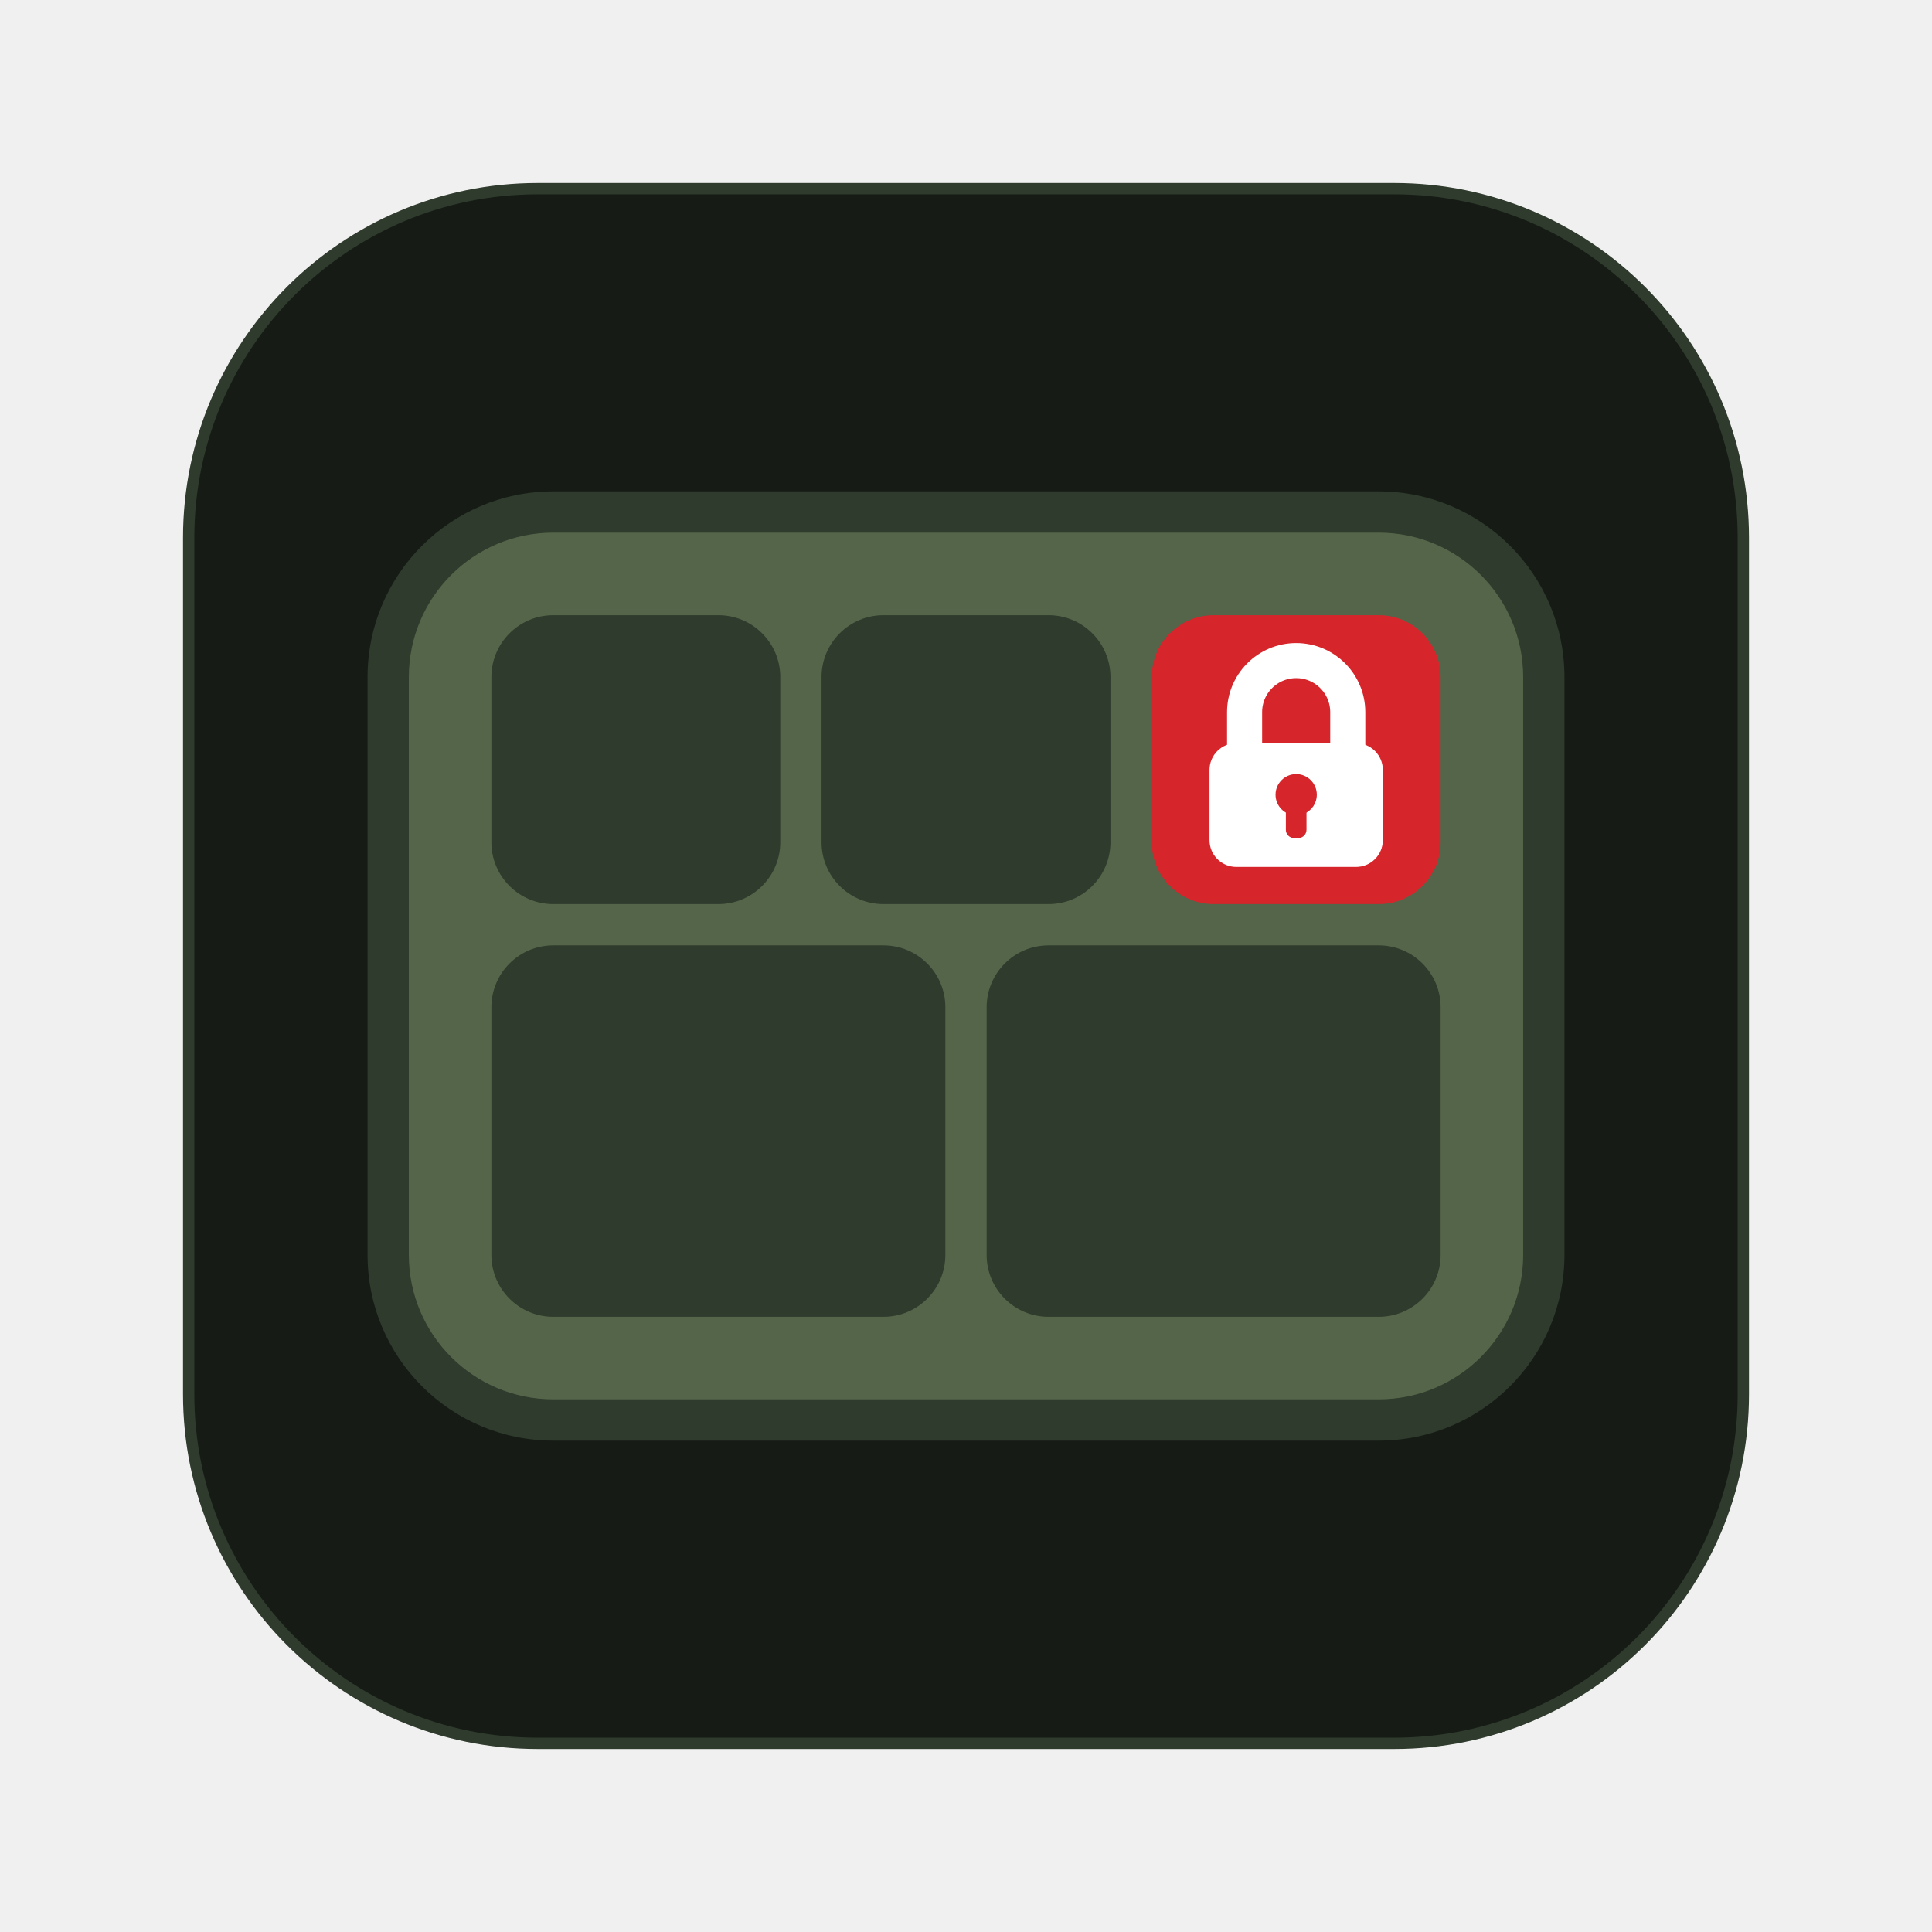
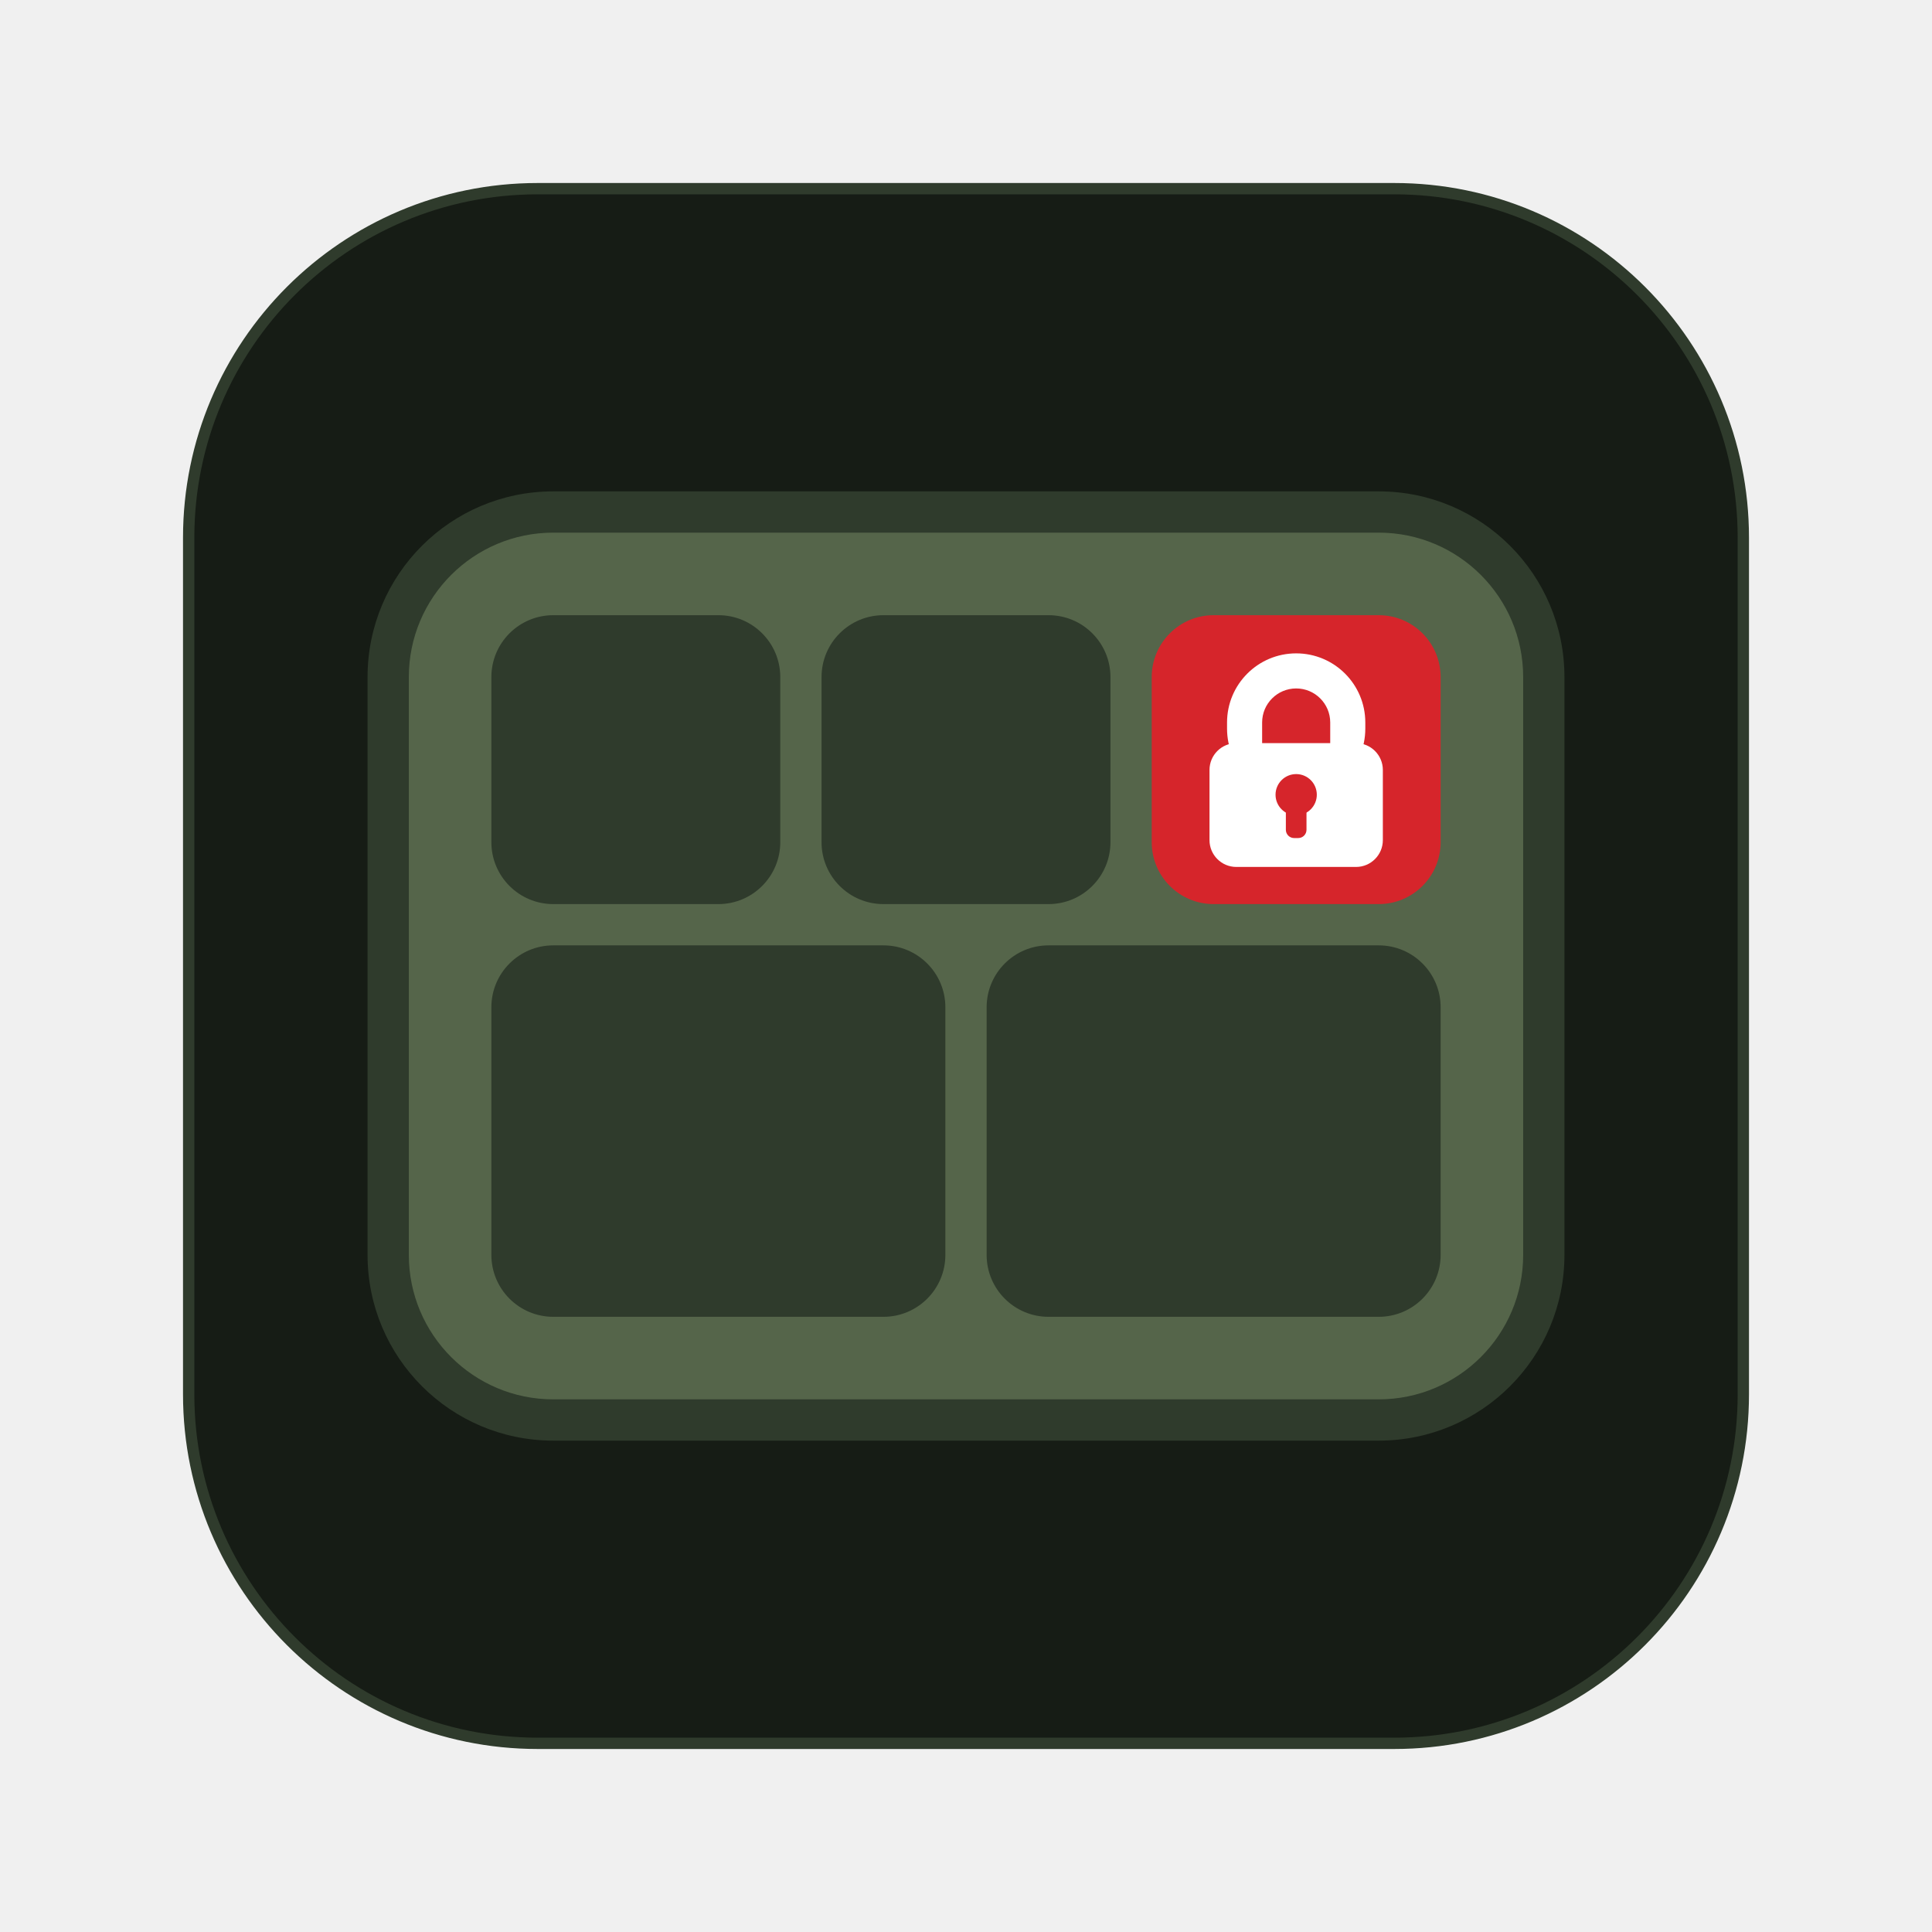
<svg xmlns="http://www.w3.org/2000/svg" viewBox="0 0 1024 1024" role="img" aria-label="Captain Zevo">
  <rect x="100" y="100" width="824" height="824" rx="185" fill="#161c15" />
  <rect x="100" y="100" width="824" height="824" rx="185" fill="none" stroke="#2f3b2c" stroke-width="6" />
  <g transform="translate(162.00 162.00) scale(10.9375)">
    <rect x="3" y="9" width="58" height="46" rx="9" fill="#2f3b2c" />
    <rect x="5" y="11" width="54" height="42" rx="7" fill="#55654a" />
    <g fill="#2f3b2c">
      <rect x="9" y="15" width="14" height="14" rx="3" />
      <rect x="25" y="15" width="14" height="14" rx="3" />
      <rect x="9" y="31" width="22" height="18" rx="3" />
      <rect x="33" y="31" width="22" height="18" rx="3" />
    </g>
    <rect x="41" y="15" width="14" height="14" rx="3" fill="#d6252b" />
-     <path d="M45.5 21.4v-1.7a2.5 2.5 0 0 1 5 0v1.7" fill="none" stroke="#ffffff" stroke-width="1.7" />
+     <rect x="44.65" y="16.85" width="6.7" height="7" rx="3.35" fill="#ffffff" />
+     <rect x="46.35" y="18.55" width="3.3" height="6" rx="1.65" fill="#d6252b" />
    <rect x="43.8" y="21.2" width="8.4" height="6" rx="1.3" fill="#ffffff" />
    <circle cx="48" cy="23.7" r="1" fill="#d6252b" />
    <rect x="47.5" y="23.9" width="1" height="1.9" rx=".4" fill="#d6252b" />
  </g>
</svg>
